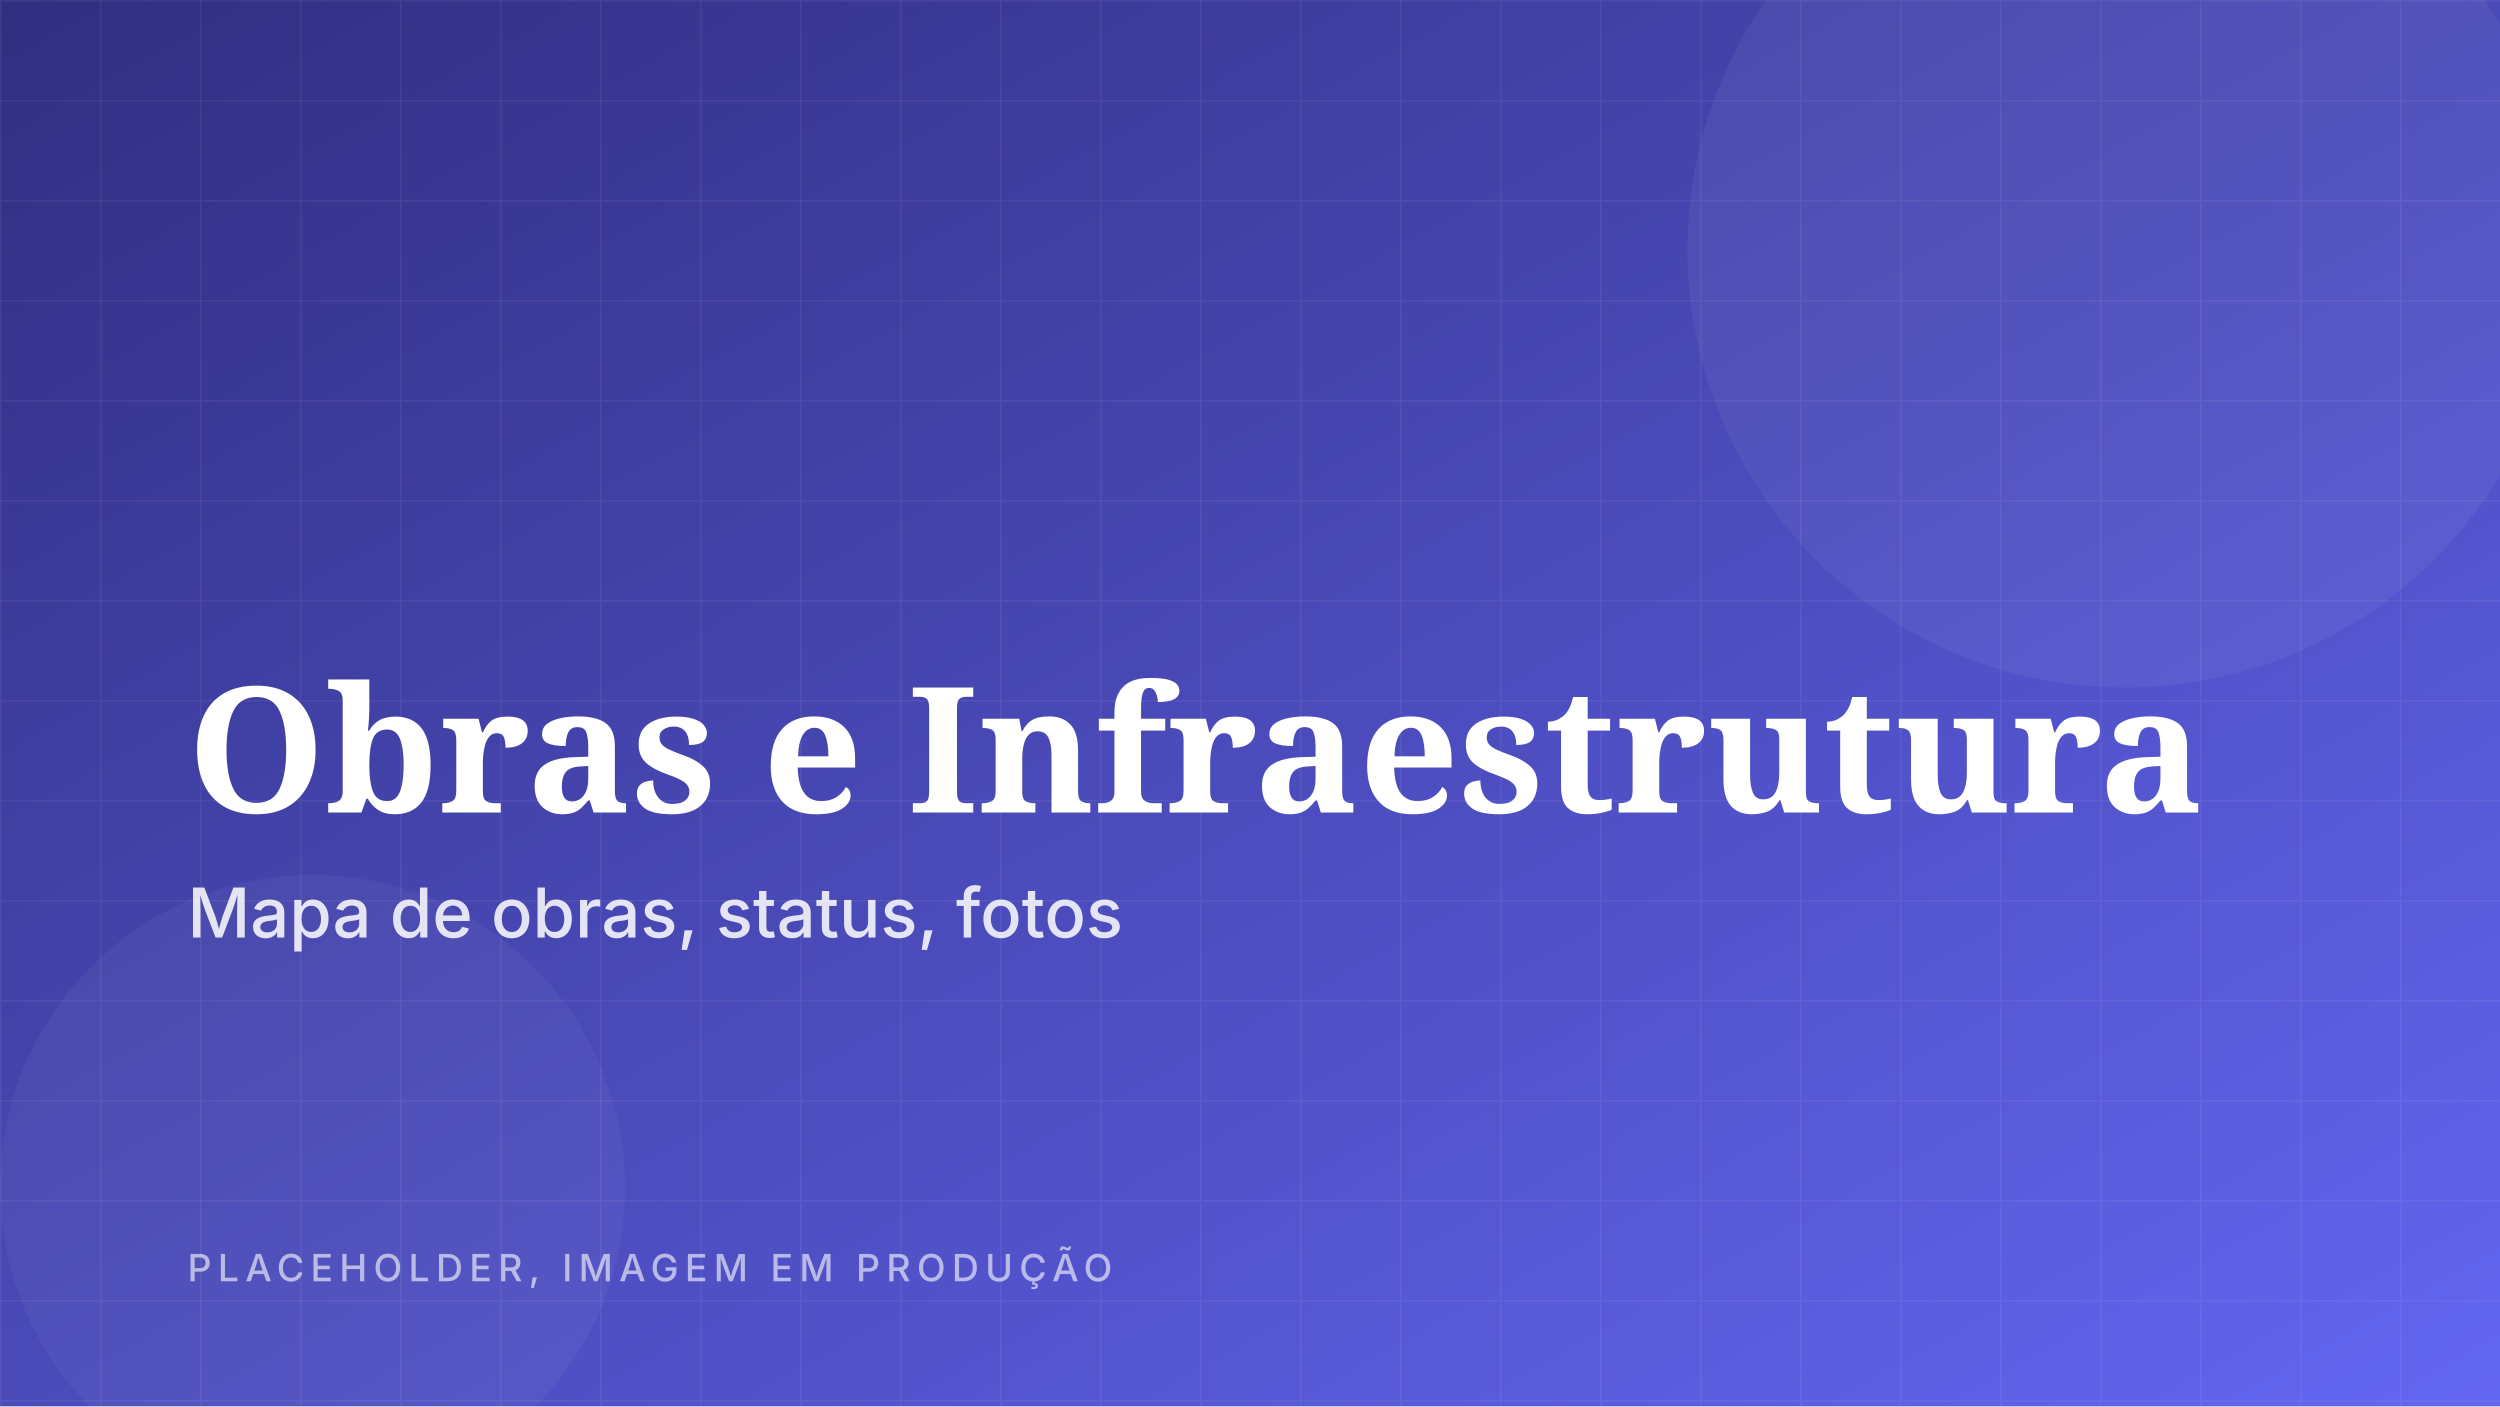
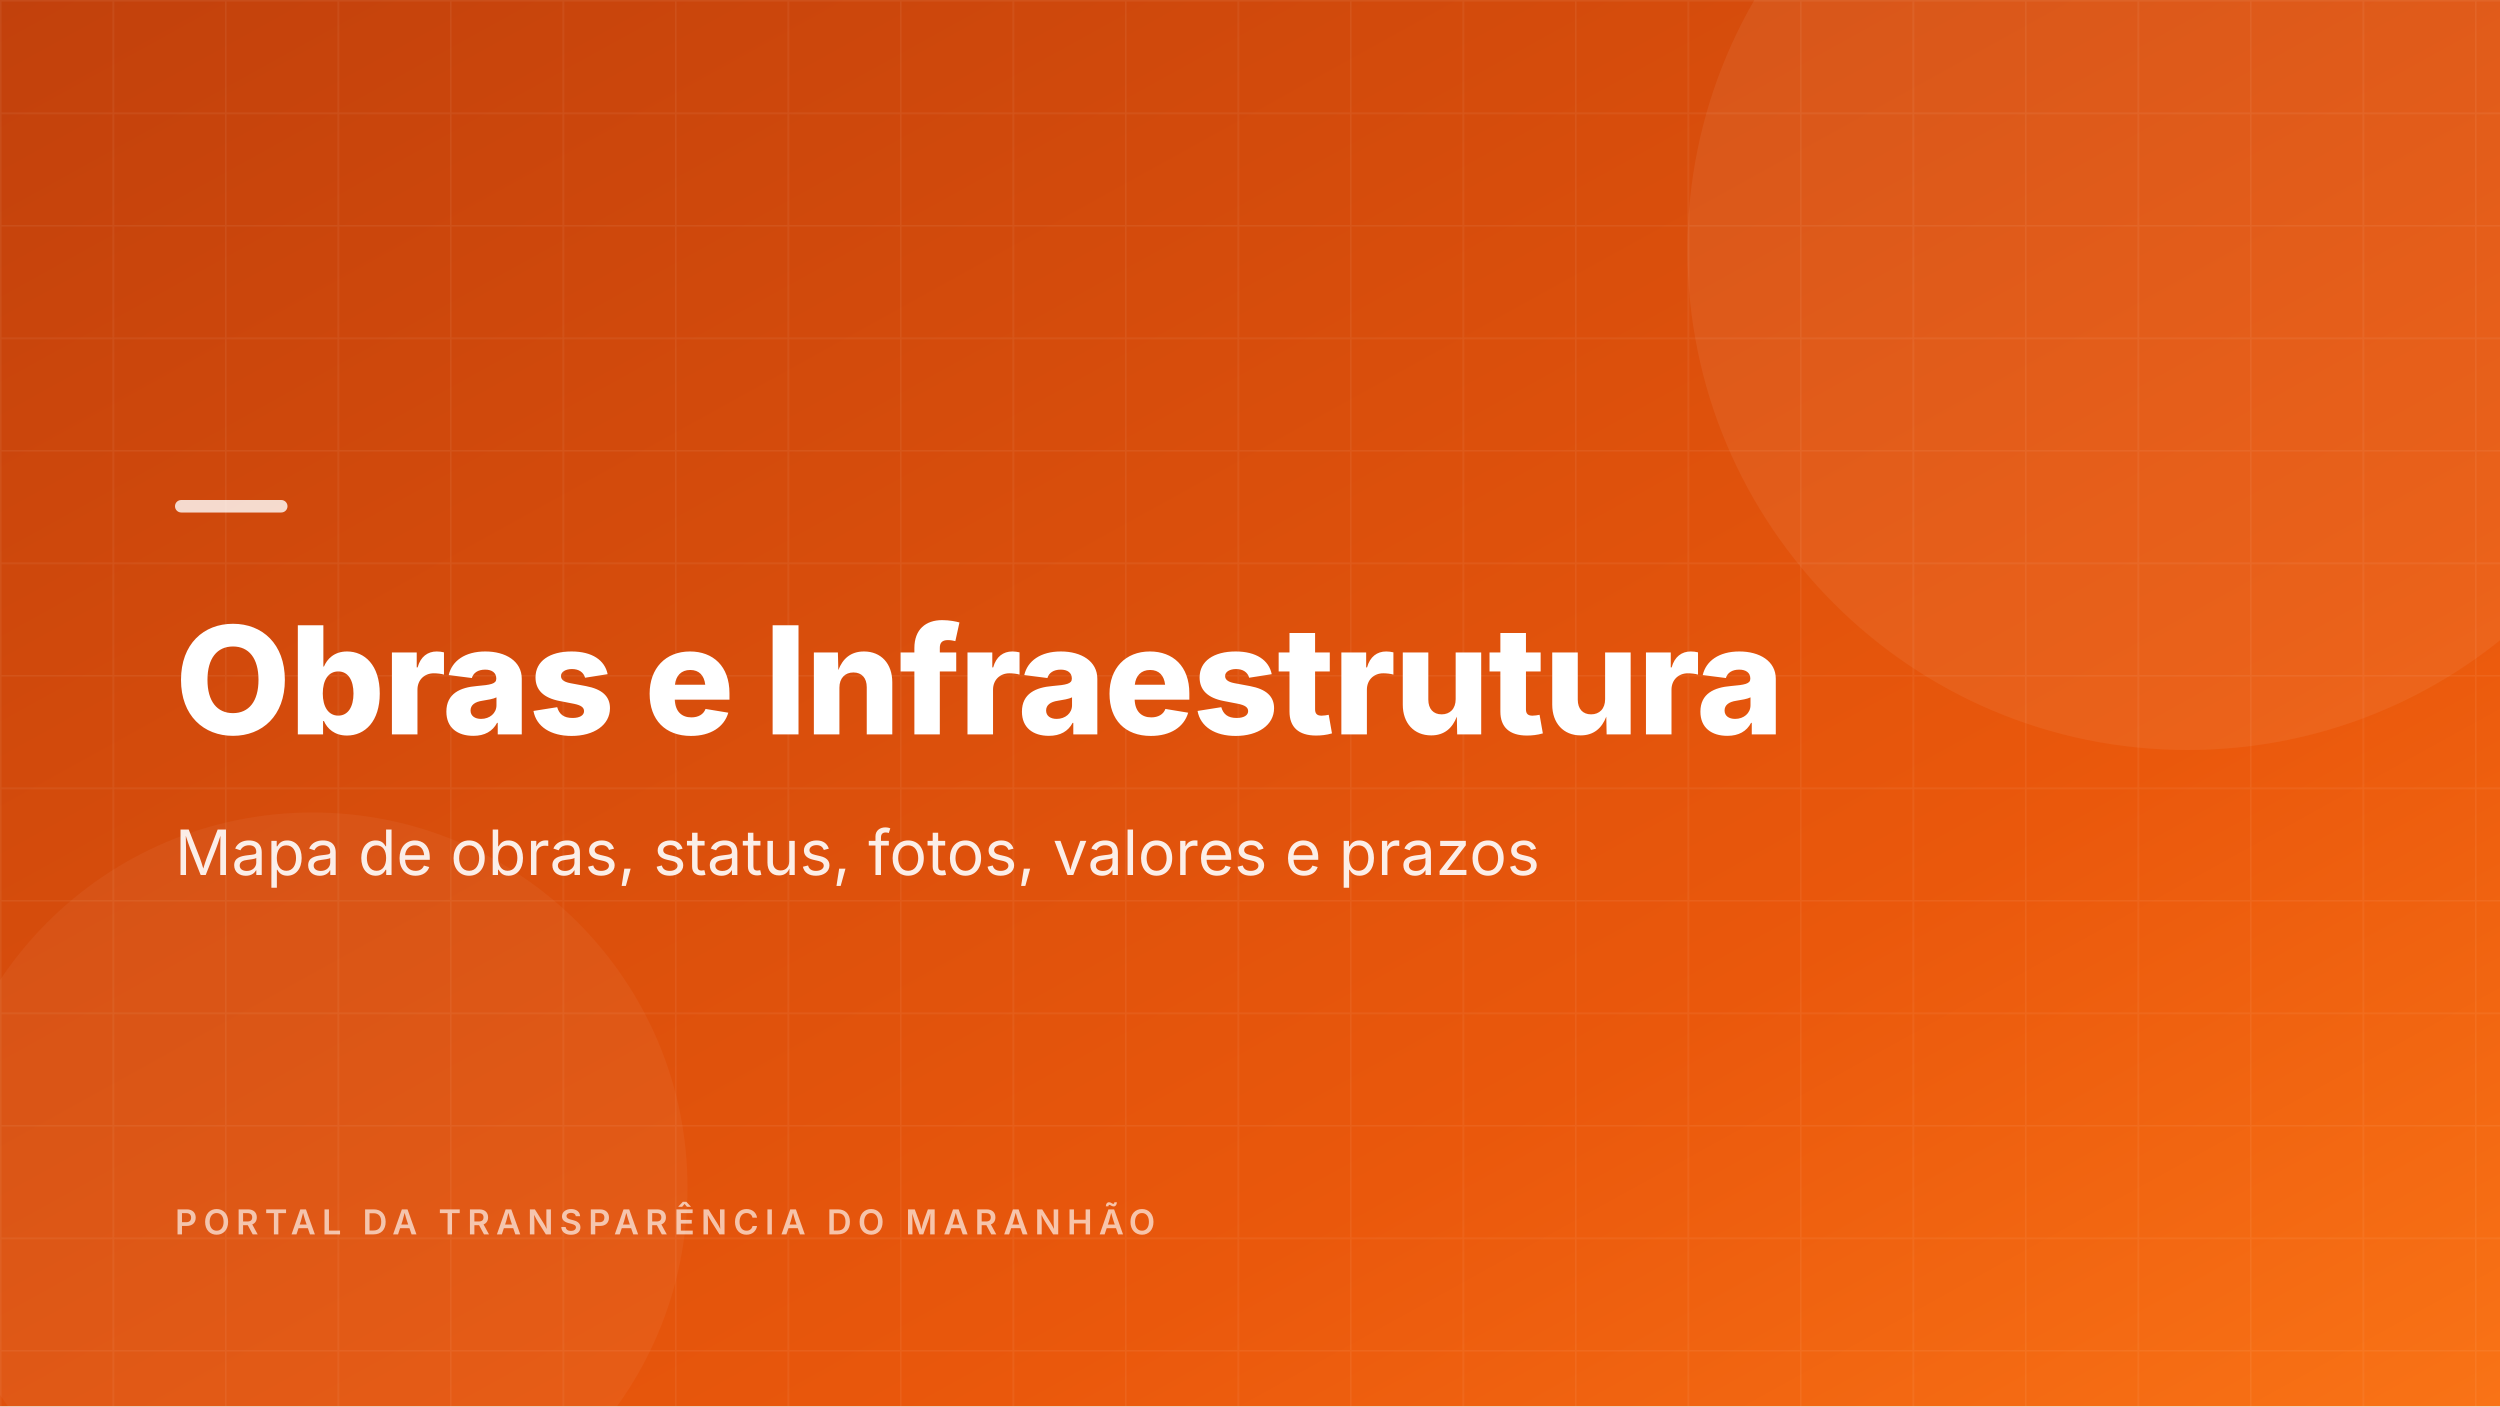
<svg xmlns="http://www.w3.org/2000/svg" viewBox="0 0 800 450" preserveAspectRatio="xMidYMid slice">
  <defs>
    <linearGradient id="gobras" x1="0%" y1="0%" x2="100%" y2="100%">
-       <stop offset="0%" stop-color="#312E81" />
-       <stop offset="100%" stop-color="#6366F1" />
+       <stop offset="0%" stop-color="#C2410C" />
+       <stop offset="70%" stop-color="#EA580C" />
+       <stop offset="100%" stop-color="#F97316" />
    </linearGradient>
-     <pattern id="pobras" x="0" y="0" width="32" height="32" patternUnits="userSpaceOnUse">
-       <path d="M 32 0 L 0 0 0 32" fill="none" stroke="#ffffff" stroke-opacity="0.06" stroke-width="1" />
+     <pattern id="pobras" x="0" y="0" width="36" height="36" patternUnits="userSpaceOnUse">
+       <path d="M 36 0 L 0 0 0 36" fill="none" stroke="#ffffff" stroke-opacity="0.06" stroke-width="1" />
    </pattern>
  </defs>
  <rect width="800" height="450" fill="url(#gobras)" />
  <rect width="800" height="450" fill="url(#pobras)" />
-   <circle cx="680" cy="80" r="140" fill="#ffffff" fill-opacity="0.05" />
-   <circle cx="100" cy="380" r="100" fill="#ffffff" fill-opacity="0.04" />
-   <text x="60" y="260" font-family="Playfair Display, Georgia, serif" font-size="56" font-weight="700" fill="#ffffff">Obras e Infraestrutura</text>
-   <text x="60" y="300" font-family="Inter, sans-serif" font-size="22" font-weight="500" fill="#ffffff" fill-opacity="0.85">Mapa de obras, status, fotos</text>
-   <text x="60" y="410" font-family="Inter, sans-serif" font-size="12" font-weight="500" fill="#ffffff" fill-opacity="0.6" letter-spacing="2">PLACEHOLDER, IMAGEM EM PRODUÇÃO</text>
+   <circle cx="700" cy="80" r="160" fill="#ffffff" fill-opacity="0.06" />
+   <circle cx="100" cy="380" r="120" fill="#ffffff" fill-opacity="0.04" />
+   <rect x="56" y="160" width="36" height="4" rx="2" fill="#ffffff" fill-opacity="0.8" />
+   <text x="56" y="235" font-family="Inter, system-ui, -apple-system, BlinkMacSystemFont, 'Segoe UI', Roboto, sans-serif" font-size="48" font-weight="800" fill="#ffffff" letter-spacing="-0.5">Obras e Infraestrutura</text>
+   <text x="56" y="280" font-family="Inter, system-ui, -apple-system, BlinkMacSystemFont, 'Segoe UI', Roboto, sans-serif" font-size="20" font-weight="400" fill="#ffffff" fill-opacity="0.9">Mapa de obras, status, fotos, valores e prazos</text>
+   <text x="56" y="395" font-family="Inter, system-ui, -apple-system, BlinkMacSystemFont, 'Segoe UI', Roboto, sans-serif" font-size="11" font-weight="600" fill="#ffffff" fill-opacity="0.65" letter-spacing="2">PORTAL DA TRANSPARÊNCIA DO MARANHÃO</text>
</svg>
